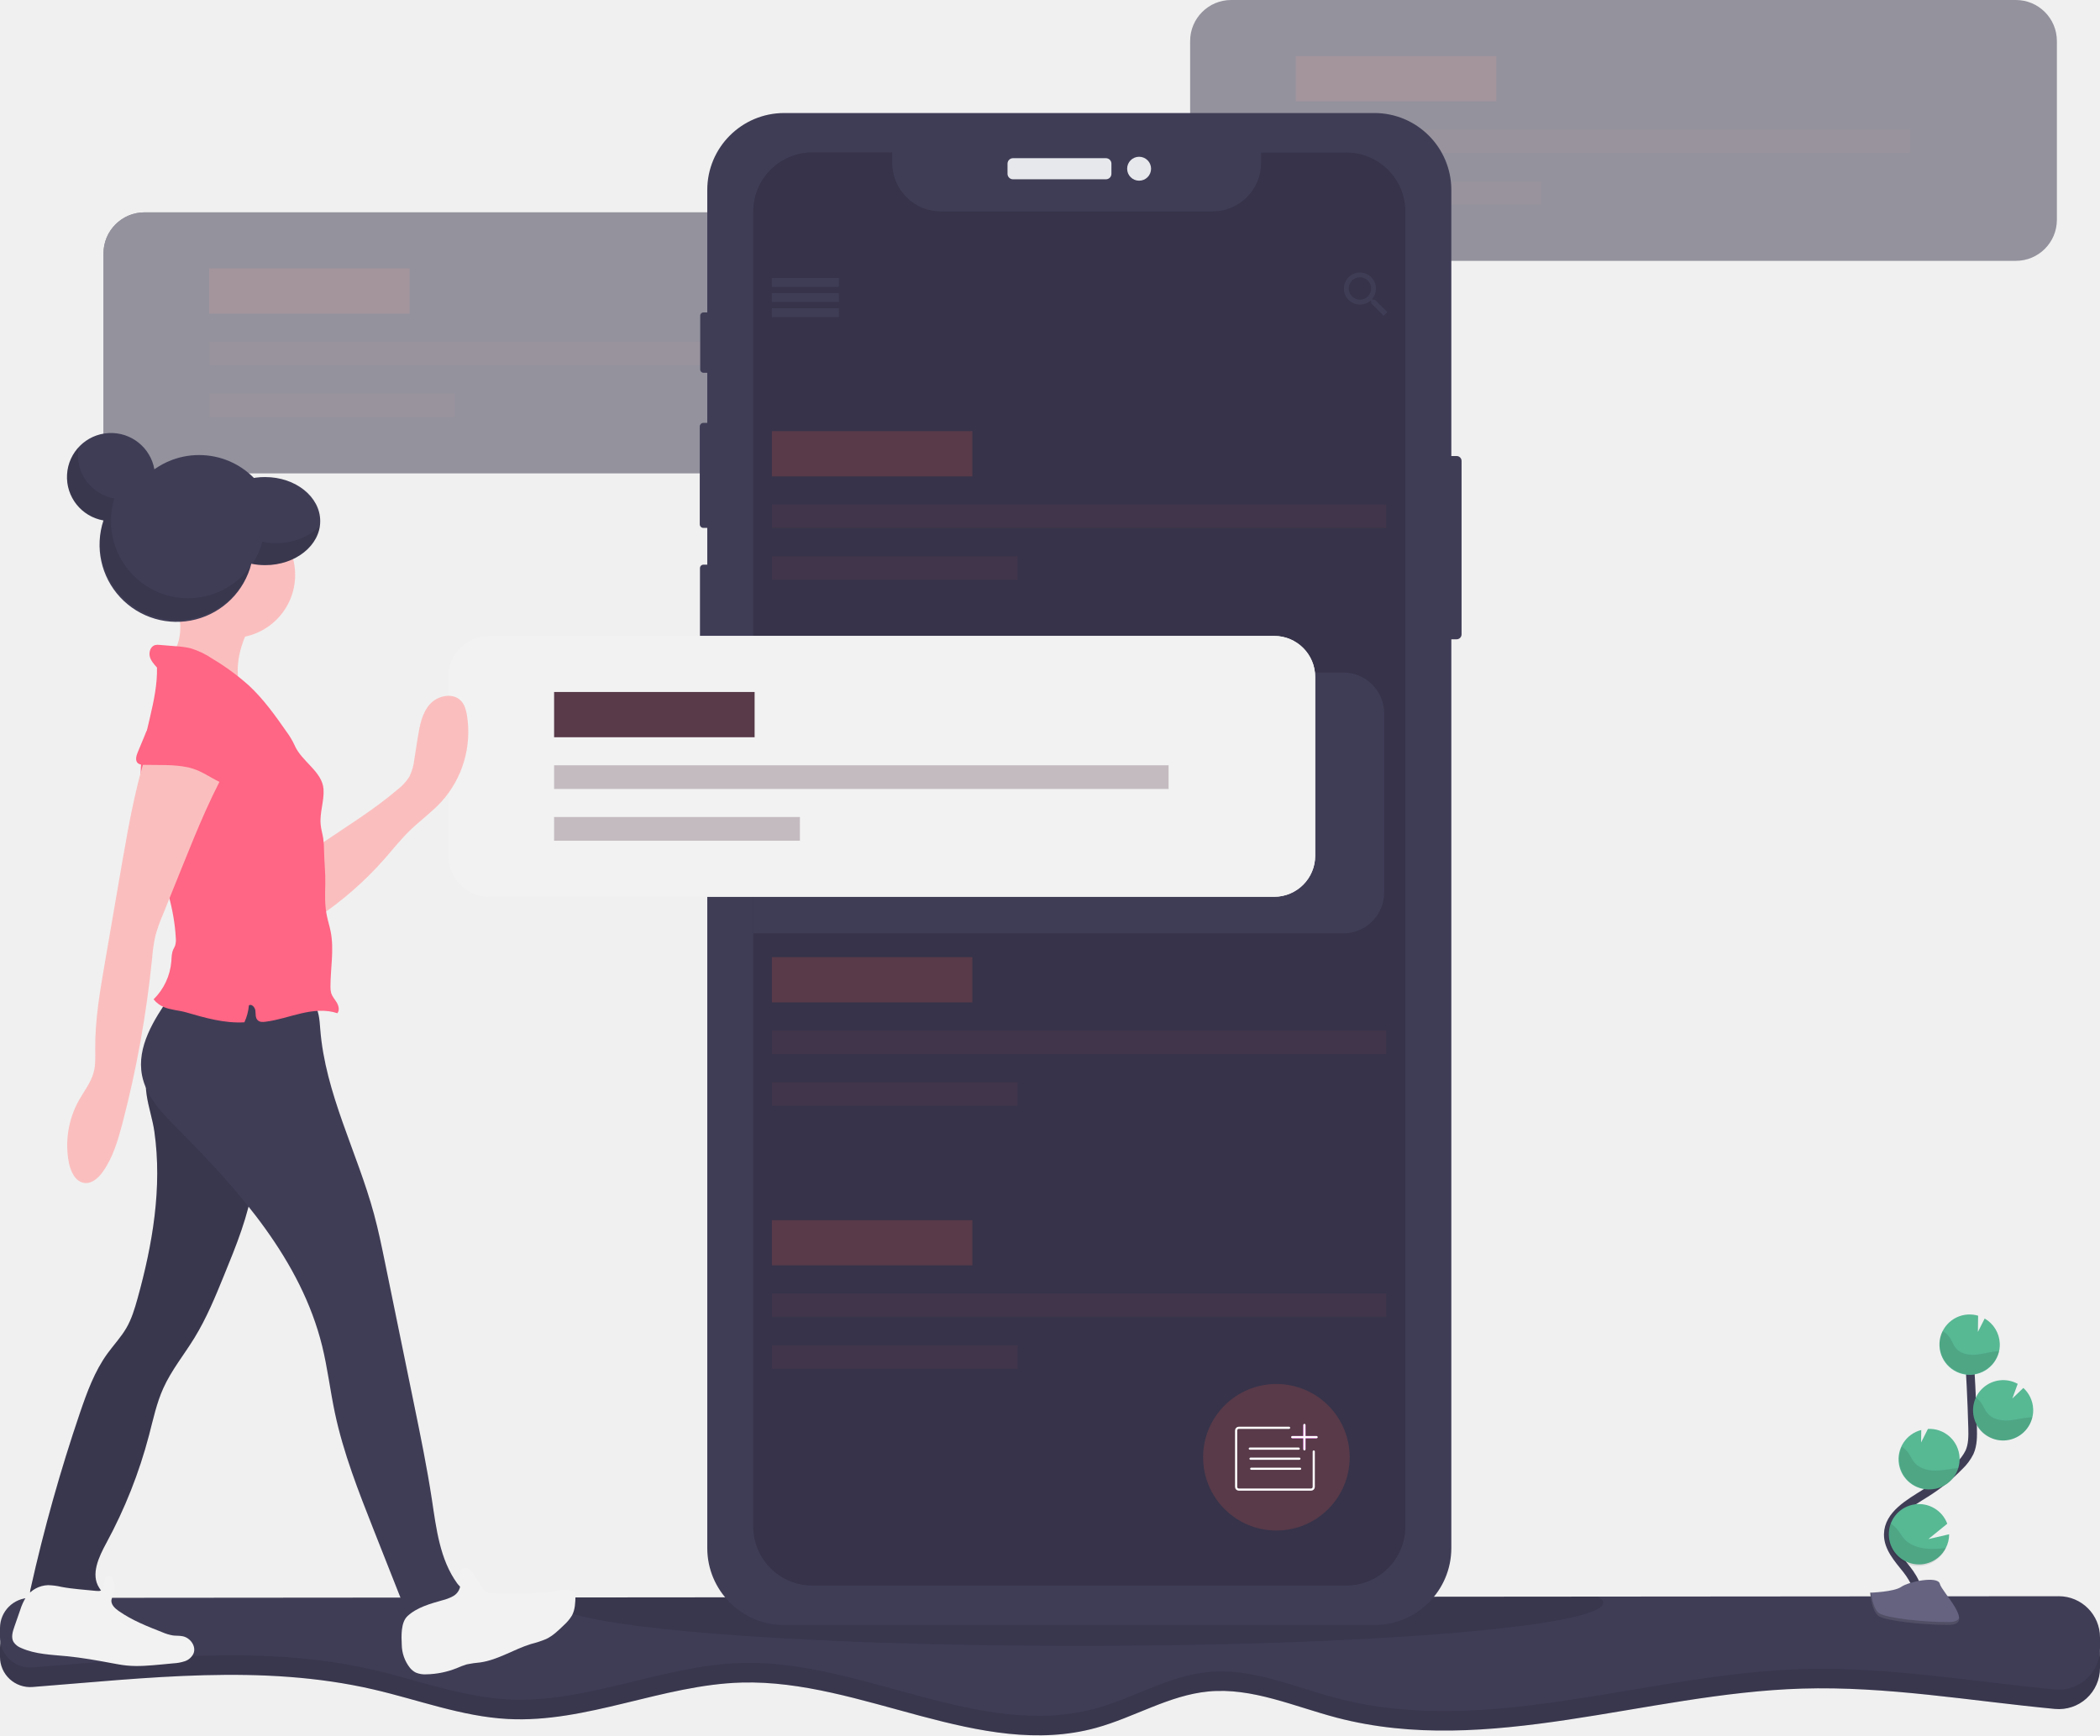
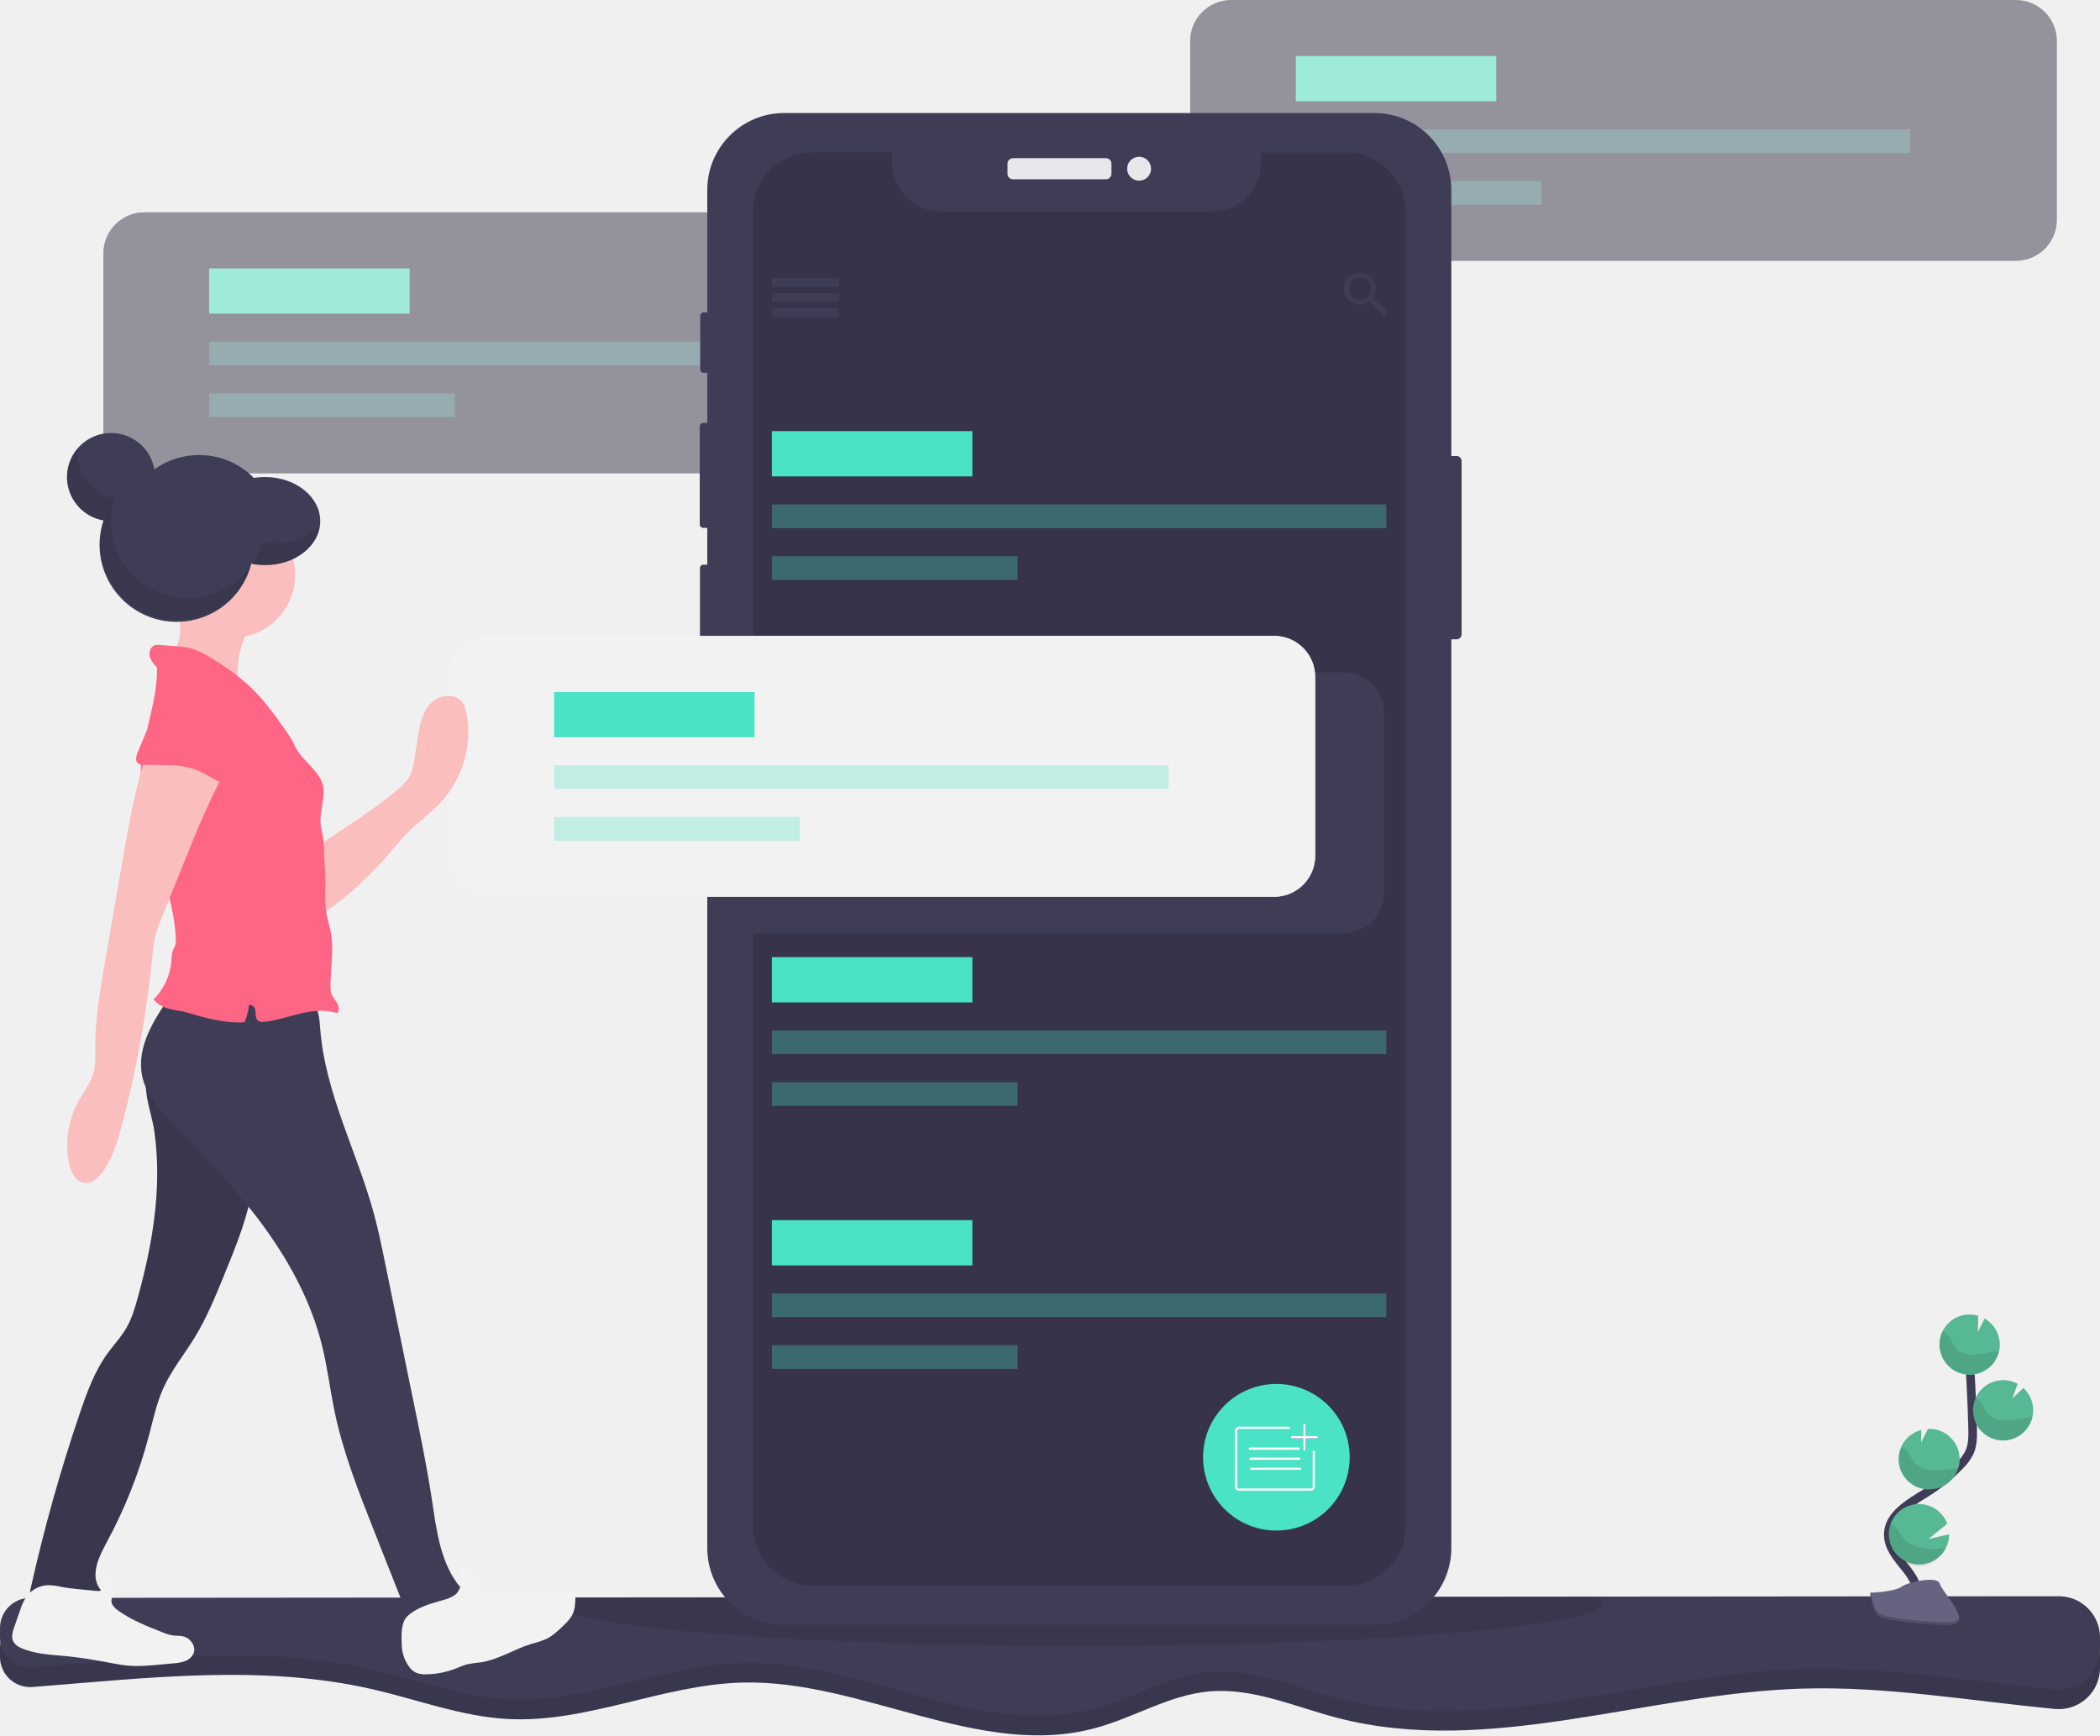
<svg xmlns="http://www.w3.org/2000/svg" id="ada6f7ae-8394-4767-8700-18704e9e9034" data-name="Layer 1" width="974" height="805.02" viewBox="0 0 974 805.02">
  <path d="M1087,816.24v5a19.11,19.11,0,0,1-20.91,19c-39.15-3.72-78.12-10.64-117.4-9.43-72.42,2.21-145.44,31.83-215.54,13.53-19.77-5.16-39.32-14.13-59.66-12.2-18.25,1.73-34.49,12.05-52.17,16.89C567.55,863.79,512.8,826.49,457.06,828c-36.74,1-71.92,18.89-108.62,16.9-21.27-1.14-41.53-8.92-62.28-13.71-51.66-11.94-104.86-5.27-158.09-1.13A14,14,0,0,1,113,816.13v-4.28a14,14,0,0,1,14-14l940.92-.76A19.11,19.11,0,0,1,1087,816.24Z" transform="translate(-113 -47.49)" fill="#3f3d56" />
  <path d="M1087,816.24v5a19.11,19.11,0,0,1-20.91,19c-39.15-3.72-78.12-10.64-117.4-9.43-72.42,2.21-145.44,31.83-215.54,13.53-19.77-5.16-39.32-14.13-59.66-12.2-18.25,1.73-34.49,12.05-52.17,16.89C567.55,863.79,512.8,826.49,457.06,828c-36.74,1-71.92,18.89-108.62,16.9-21.27-1.14-41.53-8.92-62.28-13.71-51.66-11.94-104.86-5.27-158.09-1.13A14,14,0,0,1,113,816.13v-4.28a14,14,0,0,1,14-14l940.92-.76A19.11,19.11,0,0,1,1087,816.24Z" transform="translate(-113 -47.49)" opacity="0.1" />
  <path d="M1087,807.1v5a20.39,20.39,0,0,1-.11,2.08,19.11,19.11,0,0,1-20.8,17c-39.15-3.73-78.12-10.65-117.4-9.44-72.42,2.22-145.44,31.84-215.54,13.53-19.77-5.16-39.32-14.13-59.66-12.2-18.25,1.73-34.49,12.05-52.17,16.9-53.77,14.72-108.52-22.58-164.26-21.08-36.74,1-71.92,18.89-108.62,16.91-21.27-1.15-41.53-8.92-62.28-13.72-51.65-11.93-104.86-5.26-158.09-1.12a14,14,0,0,1-14.86-11.5A13.7,13.7,0,0,1,113,807v-4.28a14,14,0,0,1,14-14l235.83-.19,481.81-.4,223.28-.18A19.11,19.11,0,0,1,1087,807.1Z" transform="translate(-113 -47.49)" fill="#3f3d56" />
  <path d="M856.59,791c0,2.21-4.36,4.33-12.4,6.32C812,805.27,721,811,613.59,811c-105.67,0-195.58-5.55-229-13.31-9-2.09-14-4.34-14-6.69,0-.82.6-1.63,1.78-2.43l481.81-.4C855.77,789.1,856.59,790,856.59,791Z" transform="translate(-113 -47.49)" opacity="0.1" />
  <g opacity="0.5">
    <rect x="552" width="402" height="121" rx="19.03" fill="#36334a" />
-     <rect x="601" y="26" width="93" height="21" fill="#583a49" />
-     <rect x="601" y="60" width="285" height="11" fill="#583a49" opacity="0.3" />
-     <rect x="601" y="84" width="114" height="11" fill="#583a49" opacity="0.3" />
+     <rect x="601" y="26" width="93" height="21" fill="#4be3c5" />
+     <rect x="601" y="60" width="285" height="11" fill="#4be3c5" opacity="0.3" />
+     <rect x="601" y="84" width="114" height="11" fill="#4be3c5" opacity="0.3" />
  </g>
  <g opacity="0.5">
    <rect x="48" y="98.51" width="402" height="121" rx="19.03" fill="#36334a" />
    <rect x="97" y="124.51" width="93" height="21" fill="#36334a" />
    <rect x="97" y="158.51" width="285" height="11" fill="#36334a" />
    <rect x="97" y="182.51" width="114" height="11" fill="#36334a" />
    <rect x="48" y="98.51" width="402" height="121" rx="19.03" fill="#36334a" />
-     <rect x="97" y="124.51" width="93" height="21" fill="#583a49" />
-     <rect x="97" y="158.51" width="285" height="11" fill="#583a49" opacity="0.3" />
-     <rect x="97" y="182.51" width="114" height="11" fill="#583a49" opacity="0.3" />
+     <rect x="97" y="124.51" width="93" height="21" fill="#4be3c5" />
+     <rect x="97" y="158.51" width="285" height="11" fill="#4be3c5" opacity="0.3" />
+     <rect x="97" y="182.51" width="114" height="11" fill="#4be3c5" opacity="0.3" />
  </g>
  <rect x="667.58" y="211.54" width="10.31" height="85.02" rx="2.29" fill="#3f3d56" />
  <rect x="324.76" y="144.93" width="5.79" height="27.99" rx="1.5" fill="#3f3d56" />
  <rect x="324.55" y="196.17" width="6.52" height="48.72" rx="1.69" fill="#3f3d56" />
  <rect x="324.65" y="261.94" width="6.21" height="49.14" rx="1.61" fill="#3f3d56" />
  <rect x="328.04" y="52.43" width="345.1" height="701.37" rx="35.69" fill="#3f3d56" />
  <rect x="467.3" y="73.38" width="48.19" height="9.79" rx="2.54" fill="#e6e8ec" />
  <circle cx="528.33" cy="78.27" r="5.55" fill="#e6e8ec" />
  <path d="M764.83,145.6v610A27.41,27.41,0,0,1,737.42,783H489.76a27.41,27.41,0,0,1-27.41-27.4v-610a27.41,27.41,0,0,1,27.41-27.41h37.06V123a22.58,22.58,0,0,0,22.57,22.57h126A22.57,22.57,0,0,0,697.91,123v-4.76h39.51A27.41,27.41,0,0,1,764.83,145.6Z" transform="translate(-113 -47.49)" fill="#36334a" />
  <rect x="358" y="129" width="31" height="4" fill="#3f3d56" />
  <rect x="358" y="136" width="31" height="4" fill="#3f3d56" />
  <rect x="358" y="143" width="31" height="4" fill="#3f3d56" />
  <rect x="358" y="129" width="31" height="4" fill="#3f3d56" />
  <rect x="358" y="136" width="31" height="4" fill="#3f3d56" />
  <rect x="358" y="143" width="31" height="4" fill="#3f3d56" />
  <path d="M750.66,186.49h-.91l-.35-.29a7.61,7.61,0,0,0,1.78-4.89,7.44,7.44,0,1,0-7.4,7.48,7.73,7.73,0,0,0,4.88-1.78l.34.29v.92l5.74,5.75,1.72-1.72Zm-6.88,0a5.18,5.18,0,1,1,5.16-5.18A5.15,5.15,0,0,1,743.78,186.49Z" transform="translate(-113 -47.49)" fill="#3f3d56" />
-   <rect x="358" y="200" width="93" height="21" fill="#583a49" />
-   <rect x="358" y="234" width="285" height="11" fill="#583a49" opacity="0.3" />
-   <rect x="358" y="258" width="114" height="11" fill="#583a49" opacity="0.3" />
-   <rect x="358" y="444" width="93" height="21" fill="#583a49" />
-   <rect x="358" y="478" width="285" height="11" fill="#583a49" opacity="0.3" />
-   <rect x="358" y="502" width="114" height="11" fill="#583a49" opacity="0.3" />
-   <rect x="358" y="566" width="93" height="21" fill="#583a49" />
-   <rect x="358" y="600" width="285" height="11" fill="#583a49" opacity="0.3" />
-   <rect x="358" y="624" width="114" height="11" fill="#583a49" opacity="0.3" />
-   <circle cx="592" cy="676" r="34" fill="#583a49" />
+   <rect x="358" y="200" width="93" height="21" fill="#4be3c5" />
+   <rect x="358" y="234" width="285" height="11" fill="#4be3c5" opacity="0.3" />
+   <rect x="358" y="258" width="114" height="11" fill="#4be3c5" opacity="0.3" />
+   <rect x="358" y="444" width="93" height="21" fill="#4be3c5" />
+   <rect x="358" y="478" width="285" height="11" fill="#4be3c5" opacity="0.3" />
+   <rect x="358" y="502" width="114" height="11" fill="#4be3c5" opacity="0.3" />
+   <rect x="358" y="566" width="93" height="21" fill="#4be3c5" />
+   <rect x="358" y="600" width="285" height="11" fill="#4be3c5" opacity="0.3" />
+   <rect x="358" y="624" width="114" height="11" fill="#4be3c5" opacity="0.3" />
+   <circle cx="592" cy="676" r="34" fill="#4be3c5" />
  <path d="M722.33,720.81v16.43a1.25,1.25,0,0,1-1.25,1.25h-33.5a1.25,1.25,0,0,1-1.25-1.25V711.07a1.25,1.25,0,0,1,1.25-1.25h23.31" transform="translate(-113 -47.49)" fill="none" stroke="#fff" stroke-linecap="round" stroke-miterlimit="10" />
  <line x1="579.67" y1="672" x2="602.33" y2="672" fill="none" stroke="#fff" stroke-linecap="round" stroke-miterlimit="10" />
  <line x1="580" y1="676.67" x2="602.67" y2="676.67" fill="none" stroke="#fff" stroke-linecap="round" stroke-miterlimit="10" />
  <line x1="580.33" y1="681.33" x2="603" y2="681.33" fill="none" stroke="#fff" stroke-linecap="round" stroke-miterlimit="10" />
  <line x1="605" y1="661" x2="605" y2="672.33" fill="none" stroke="#f0f" stroke-miterlimit="10" />
  <line x1="610.67" y1="666.67" x2="599.33" y2="666.67" fill="none" stroke="#f0f" stroke-miterlimit="10" />
  <line x1="605" y1="661" x2="605" y2="672.33" fill="none" stroke="#fff" stroke-linecap="round" stroke-miterlimit="10" />
  <line x1="610.67" y1="666.67" x2="599.33" y2="666.67" fill="none" stroke="#fff" stroke-linecap="round" stroke-miterlimit="10" />
  <path d="M1001.6,792.66c3-5.51-.4-12.27-4.29-17.18s-8.61-10-8.51-16.29c.15-9,9.7-14.31,17.33-19.09a84,84,0,0,0,15.56-12.51,22.8,22.8,0,0,0,4.78-6.4c1.58-3.52,1.54-7.52,1.44-11.37q-.51-19.26-1.91-38.49" transform="translate(-113 -47.49)" fill="none" stroke="#3f3d56" stroke-miterlimit="10" stroke-width="4" />
  <path d="M1040.51,670.63a14,14,0,0,0-7-11.5l-3.14,6.22.1-7.53a14.22,14.22,0,0,0-4.63-.56,14,14,0,1,0,14.68,13.37Z" transform="translate(-113 -47.49)" fill="#57b894" />
  <path d="M1015.48,765.62a14,14,0,1,1,.68-11.3l-8.77,7.13,9.65-2.23A14,14,0,0,1,1015.48,765.62Z" transform="translate(-113 -47.49)" fill="#57b894" />
  <path d="M1008.55,738.37a14,14,0,0,1-4.45-27.53l-.08,5.78,3.18-6.29h0a14,14,0,0,1,14.67,13.36,13.84,13.84,0,0,1-.6,4.79A14,14,0,0,1,1008.55,738.37Z" transform="translate(-113 -47.49)" fill="#57b894" />
  <path d="M1042.62,715.7a14,14,0,1,1,6.21-26.27l-2.48,6.8,5.1-4.9A14,14,0,0,1,1056,701a13.79,13.79,0,0,1-.35,3.87A14,14,0,0,1,1042.62,715.7Z" transform="translate(-113 -47.49)" fill="#57b894" />
  <path d="M1038.62,674.37c-3.24.35-6.39,1.36-9.64,1.56s-6.82-.57-8.88-3.1c-1.1-1.36-1.66-3.08-2.59-4.57a10,10,0,0,0-3.54-3.33,14,14,0,1,0,26.24,9.32Q1039.42,674.28,1038.62,674.37Z" transform="translate(-113 -47.49)" opacity="0.1" />
  <path d="M1042.62,715.7a14,14,0,0,1-13.35-20,10.37,10.37,0,0,1,2.82,2.82c1,1.51,1.61,3.26,2.78,4.64,2.19,2.57,5.92,3.41,9.31,3.26s6.66-1.12,10-1.43c.47,0,.94-.07,1.42-.08A14,14,0,0,1,1042.62,715.7Z" transform="translate(-113 -47.49)" opacity="0.1" />
  <path d="M1008.55,738.37a14,14,0,0,1-13.46-19.76,11.48,11.48,0,0,1,3,2.85c1.09,1.54,1.77,3.32,3.05,4.74,2.37,2.63,6.35,3.56,9.93,3.48s6.83-.93,10.28-1.2A14,14,0,0,1,1008.55,738.37Z" transform="translate(-113 -47.49)" opacity="0.1" />
  <path d="M1015.48,765.62a14,14,0,0,1-25.59-11.45,13.84,13.84,0,0,1,3.08,2.75c1.34,1.62,2.22,3.47,3.76,5,2.87,2.82,7.5,4,11.63,4.09A60,60,0,0,0,1015.48,765.62Z" transform="translate(-113 -47.49)" opacity="0.1" />
  <path d="M980.43,786.31s11.08-.34,14.42-2.72,17-5.21,17.86-1.4,16.65,19,4.15,19.06-29.06-1.94-32.4-4S980.43,786.31,980.43,786.31Z" transform="translate(-113 -47.49)" fill="#656380" />
  <path d="M1017.08,799.93c-12.51.1-29.06-1.95-32.39-4-2.54-1.55-3.55-7.09-3.89-9.65h-.37s.7,8.94,4,11,19.89,4.07,32.4,4c3.61,0,4.85-1.31,4.78-3.21C1021.14,799.19,1019.77,799.9,1017.08,799.93Z" transform="translate(-113 -47.49)" opacity="0.2" />
  <path d="M755,378.52v82.94a19,19,0,0,1-19,19H462.35v-121H736A19,19,0,0,1,755,378.52Z" transform="translate(-113 -47.49)" fill="#3f3d56" />
  <rect x="208" y="295" width="402" height="121" rx="19.03" fill="#f2f2f2" />
  <rect x="208" y="295" width="402" height="121" rx="19.03" fill="#f2f2f2" />
-   <rect x="257" y="321" width="93" height="21" fill="#583a49" />
-   <rect x="257" y="355" width="285" height="11" fill="#583a49" opacity="0.3" />
-   <rect x="257" y="379" width="114" height="11" fill="#583a49" opacity="0.3" />
+   <rect x="257" y="321" width="93" height="21" fill="#4be3c5" />
+   <rect x="257" y="355" width="285" height="11" fill="#4be3c5" opacity="0.3" />
+   <rect x="257" y="379" width="114" height="11" fill="#4be3c5" opacity="0.3" />
  <circle cx="92.34" cy="246.84" r="35.75" fill="#3f3d56" />
  <path d="M184.6,572.43c3.69,25.89-.81,52.29-7.82,77.48-1.31,4.69-2.72,9.42-5.17,13.63s-5.86,7.83-8.74,11.79c-6,8.26-9.52,18-12.81,27.64a779.65,779.65,0,0,0-22.82,81.32,5.57,5.57,0,0,0,0,3.47c.87,2,3.51,2.26,5.68,2.25l28.06-.15c1-1.92-.85-4-2-5.84-4-6.22-.16-14.3,3.37-20.81a223.74,223.74,0,0,0,19.78-50c1.92-7.33,3.48-14.82,6.6-21.73,3.77-8.38,9.68-15.59,14.48-23.43,5.58-9.11,9.65-19,13.69-28.93,5.64-13.78,11.33-27.73,13.55-42.45,2.09-13.82,1.06-27.9-.3-41.81a2.64,2.64,0,0,0-3.06-3l-37.65-1.94c-7.76-.4-9.6-2.1-8.42,5.52C181.84,561.13,183.78,566.67,184.6,572.43Z" transform="translate(-113 -47.49)" fill="#3f3d56" />
  <path d="M184.6,572.43c3.69,25.89-.81,52.29-7.82,77.48-1.31,4.69-2.72,9.42-5.17,13.63s-5.86,7.83-8.74,11.79c-6,8.26-9.52,18-12.81,27.64a779.65,779.65,0,0,0-22.82,81.32,5.57,5.57,0,0,0,0,3.47c.87,2,3.51,2.26,5.68,2.25l28.06-.15c1-1.92-.85-4-2-5.84-4-6.22-.16-14.3,3.37-20.81a223.74,223.74,0,0,0,19.78-50c1.92-7.33,3.48-14.82,6.6-21.73,3.77-8.38,9.68-15.59,14.48-23.43,5.58-9.11,9.65-19,13.69-28.93,5.64-13.78,11.33-27.73,13.55-42.45,2.09-13.82,1.06-27.9-.3-41.81a2.64,2.64,0,0,0-3.06-3l-37.65-1.94c-7.76-.4-9.6-2.1-8.42,5.52C181.84,561.13,183.78,566.67,184.6,572.43Z" transform="translate(-113 -47.49)" opacity="0.1" />
  <path d="M192,509.48c-7.65,11-15.67,23.66-13.13,36.83,1.93,10,9.55,17.75,16.74,25,28.74,28.86,57,60.92,66.78,100.47,2.52,10.22,3.74,20.71,5.91,31,3.94,18.7,11,36.58,18,54.35l18.72,47.38a28.36,28.36,0,0,0,27.1-18c-2.46-.19-5.67-2.57-7.11-4.57-8-11.07-9.64-25.31-11.69-38.81-2.27-14.92-5.3-29.72-8.34-44.51L291.58,633.2c-1.55-7.55-3.1-15.11-5.12-22.54-7.82-28.83-22.64-56-24.93-85.81-.34-4.38-.55-9.19-3.52-12.44-3.12-3.43-8.24-4-12.87-4.27C226.41,506.9,210.25,505.07,192,509.48Z" transform="translate(-113 -47.49)" fill="#3f3d56" />
  <path d="M141.47,783.62a29.86,29.86,0,0,0-6.22-.8,12.92,12.92,0,0,0-10.16,5.55,25.25,25.25,0,0,0-2.73,6l-2.71,7.78c-.8,2.28-1.58,4.91-.39,7A7.42,7.42,0,0,0,122.9,812c6.56,2.92,13.95,3.08,21.1,3.78,6.94.68,13.82,1.9,20.67,3.19,2.36.44,4.71.89,7.1,1.13,5.34.54,10.72,0,16.06-.48l5.51-.53a19.84,19.84,0,0,0,5.42-1,6.83,6.83,0,0,0,4-3.59c1.36-3.37-1.56-7.36-5.13-8-1.45-.29-2.95-.16-4.42-.35a20.88,20.88,0,0,1-4.84-1.45c-7.05-2.77-14.17-5.57-20.37-9.93-1.72-1.21-3.52-2.9-3.33-5a10.19,10.19,0,0,1,.89-2.59,9.46,9.46,0,0,0,.08-6.69c-.34-.92-1-1.89-1.93-2-2.64-.32-2.32,3.53-2.71,5-.53,2-1.49,2.18-3.37,2C152.23,784.91,146.83,784.64,141.47,783.62Z" transform="translate(-113 -47.49)" fill="#f2f2f2" />
  <path d="M299.34,810.45a17.65,17.65,0,0,0,3.82,10.75,8.36,8.36,0,0,0,2.72,2.19,10.92,10.92,0,0,0,4.95.79,40.05,40.05,0,0,0,13.89-2.81,39.7,39.7,0,0,1,4.8-1.81,53.88,53.88,0,0,1,6.24-.9c8.27-1.19,15.53-6.07,23.52-8.54a49.45,49.45,0,0,0,7-2.3c3.16-1.49,5.72-4,8.23-6.43a19.89,19.89,0,0,0,3.78-4.52c1.47-2.74,1.56-6,1.62-9.1a2.59,2.59,0,0,0-.24-1.41,2.1,2.1,0,0,0-.9-.71c-2.43-1.2-5.31-.6-8-.13-9.72,1.73-19.67,1.41-29.54,1.09a4.29,4.29,0,0,1-4.54-2.59l-3.75-6c-1.07-1.72-2.77-3.69-4.71-3.1-1.55.47-2.18,2.37-2.12,4s.56,3.25.25,4.84a6.61,6.61,0,0,1-3.2,4.16,20.44,20.44,0,0,1-5,1.92c-5.52,1.56-11.94,3.33-16.21,7.39C298.86,800.15,299.15,806.6,299.34,810.45Z" transform="translate(-113 -47.49)" fill="#f2f2f2" />
  <path d="M297.4,413.75a23.17,23.17,0,0,0,5.46-5.94,24.21,24.21,0,0,0,2.33-8.21l1.57-9.92c.87-5.47,1.89-11.26,5.54-15.43s10.92-5.66,14.63-1.54c1.62,1.79,2.26,4.25,2.66,6.64a48.34,48.34,0,0,1-11.82,40c-4.49,4.92-10,8.83-14.75,13.48-4.14,4-7.73,8.59-11.55,12.94A159.42,159.42,0,0,1,260,473.27c.14-7.44,1.09-15.42,0-22.81-.81-5.34-3-8.22,2.17-11.71C274.17,430.59,286.28,423.21,297.4,413.75Z" transform="translate(-113 -47.49)" fill="#fbbebe" />
  <path d="M196.56,340.57c-.39,5.32-2.6,10.76-7,13.83q18.69,6.54,36.87,14.42c-2.34-2.25-3.05-5.7-3.16-8.94-.31-8.47,2.62-16.8,6.9-24.1a5.85,5.85,0,0,0,1.13-3.18c-.14-2.36-2.94-3.45-5.24-4a128.86,128.86,0,0,0-23.92-3.47c-3.45-.11-7.54-1.2-6.76,3.19C196.12,332.42,196.87,336.42,196.56,340.57Z" transform="translate(-113 -47.49)" fill="#fbbebe" />
  <circle cx="107.66" cy="266.7" r="29.23" fill="#fbbebe" />
  <path d="M249.6,393.14a35.36,35.36,0,0,0-3.71-6.22c-5.3-7.61-10.74-15.21-17.54-21.51a109.19,109.19,0,0,0-16.65-12.23,37.79,37.79,0,0,0-10.42-5,40.77,40.77,0,0,0-6.69-.91l-7.59-.62a6.21,6.21,0,0,0-2,.06c-2.06.52-3,3.08-2.56,5.15s2,3.75,3.38,5.32c.34,15.49-6.55,30.77-7.48,46.24-1.63,27,14.88,52.21,16.2,79.28a8.55,8.55,0,0,1-.38,3.63c-.22.56-.55,1.07-.8,1.62-.78,1.7-.75,3.63-.89,5.5a27.94,27.94,0,0,1-8.23,17.62,12.23,12.23,0,0,0,4.64,3.54c3.19,1.39,7,1.51,10.39,2.48,8.84,2.58,17.9,5.18,27.09,4.63a23.9,23.9,0,0,0,2.09-7.87c1.3-.81,2.8.92,3,2.44s-.09,3.29,1,4.39,2.47.93,3.8.76c5.61-.71,11-2.6,16.5-3.87s11.38-1.88,16.73-.06c1.08-1.37.62-3.4-.26-4.9s-2.13-2.82-2.63-4.49a10.08,10.08,0,0,1-.32-2.95c0-8.55,1.76-17.19.09-25.58-.49-2.46-1.27-4.86-1.77-7.33-1-4.79-.85-9.73-.72-14.62s-.46-10.18-.56-15.14a48.29,48.29,0,0,0-.4-6.13c-.34-2.13-1-4.21-1.18-6.36-.54-5.46,1.66-10.88,1.33-16.36C262.51,405.33,252.84,400.81,249.6,393.14Z" transform="translate(-113 -47.49)" fill="#ff6584" />
  <path d="M183.63,389.22c-7.08,18.78-10.54,38.7-14,58.48l-8,46.46c-2.27,13.13-4.55,26.34-4.46,39.66,0,3.74.24,7.55-.74,11.16-1.28,4.74-4.46,8.69-6.87,13a42.78,42.78,0,0,0-4.6,28.93c.82,4.15,3.06,8.86,7.27,9.34,3.46.38,6.45-2.37,8.47-5.21,4.64-6.51,6.94-14.37,9-22.11a500.11,500.11,0,0,0,13.87-77.09,75.06,75.06,0,0,1,1.39-9.8,69.54,69.54,0,0,1,3.38-9.76q4.59-11.38,9.19-22.76c7.07-17.53,14.18-35.14,23.89-51.36-9.6-2.76-19.59-6-29.19-8.73C189.46,388.61,186.49,389.1,183.63,389.22Z" transform="translate(-113 -47.49)" fill="#fbbebe" />
  <path d="M200.27,403.46c-6.72-1.45-13.67-1-20.53-1.17a4.43,4.43,0,0,1-2.76-.72c-1.39-1.19-.8-3.42-.1-5.11l3.32-8a11.64,11.64,0,0,1,2.66-4.42c1.69-1.5,4.07-1.87,6.31-2.14,7.29-.84,14.79-1.12,21.86.85s13.72,6.45,16.88,13.08c1.32,2.76,1.93,6.24.18,8.75-2.6,3.73-8.43,7.9-12.78,5.86C210.1,408,206.11,404.73,200.27,403.46Z" transform="translate(-113 -47.49)" fill="#ff6584" />
  <path d="M236,268.79a29.52,29.52,0,0,0-16.28,4.69,35.75,35.75,0,0,0-35.1-8.22A20.43,20.43,0,1,0,161,288.91,35.75,35.75,0,1,0,229.57,309a32,32,0,0,0,6.41.65c14.1,0,25.54-9.15,25.54-20.43S250.08,268.79,236,268.79Z" transform="translate(-113 -47.49)" fill="#3f3d56" />
  <path d="M241.09,299.43a31.1,31.1,0,0,1-6.41-.65A35.57,35.57,0,0,1,230,309.07a32.11,32.11,0,0,0,6,.58c13.18,0,24-8,25.39-18.24C256.7,296.29,249.35,299.43,241.09,299.43Z" transform="translate(-113 -47.49)" opacity="0.1" />
  <path d="M200.23,325a35.8,35.8,0,0,1-34.18-46.28,20.43,20.43,0,0,1-16.89-20.12,20.09,20.09,0,0,1,.33-3.66,20.43,20.43,0,0,0,11.46,34,35.75,35.75,0,0,0,68.29,21.18A35.68,35.68,0,0,1,200.23,325Z" transform="translate(-113 -47.49)" opacity="0.1" />
</svg>
